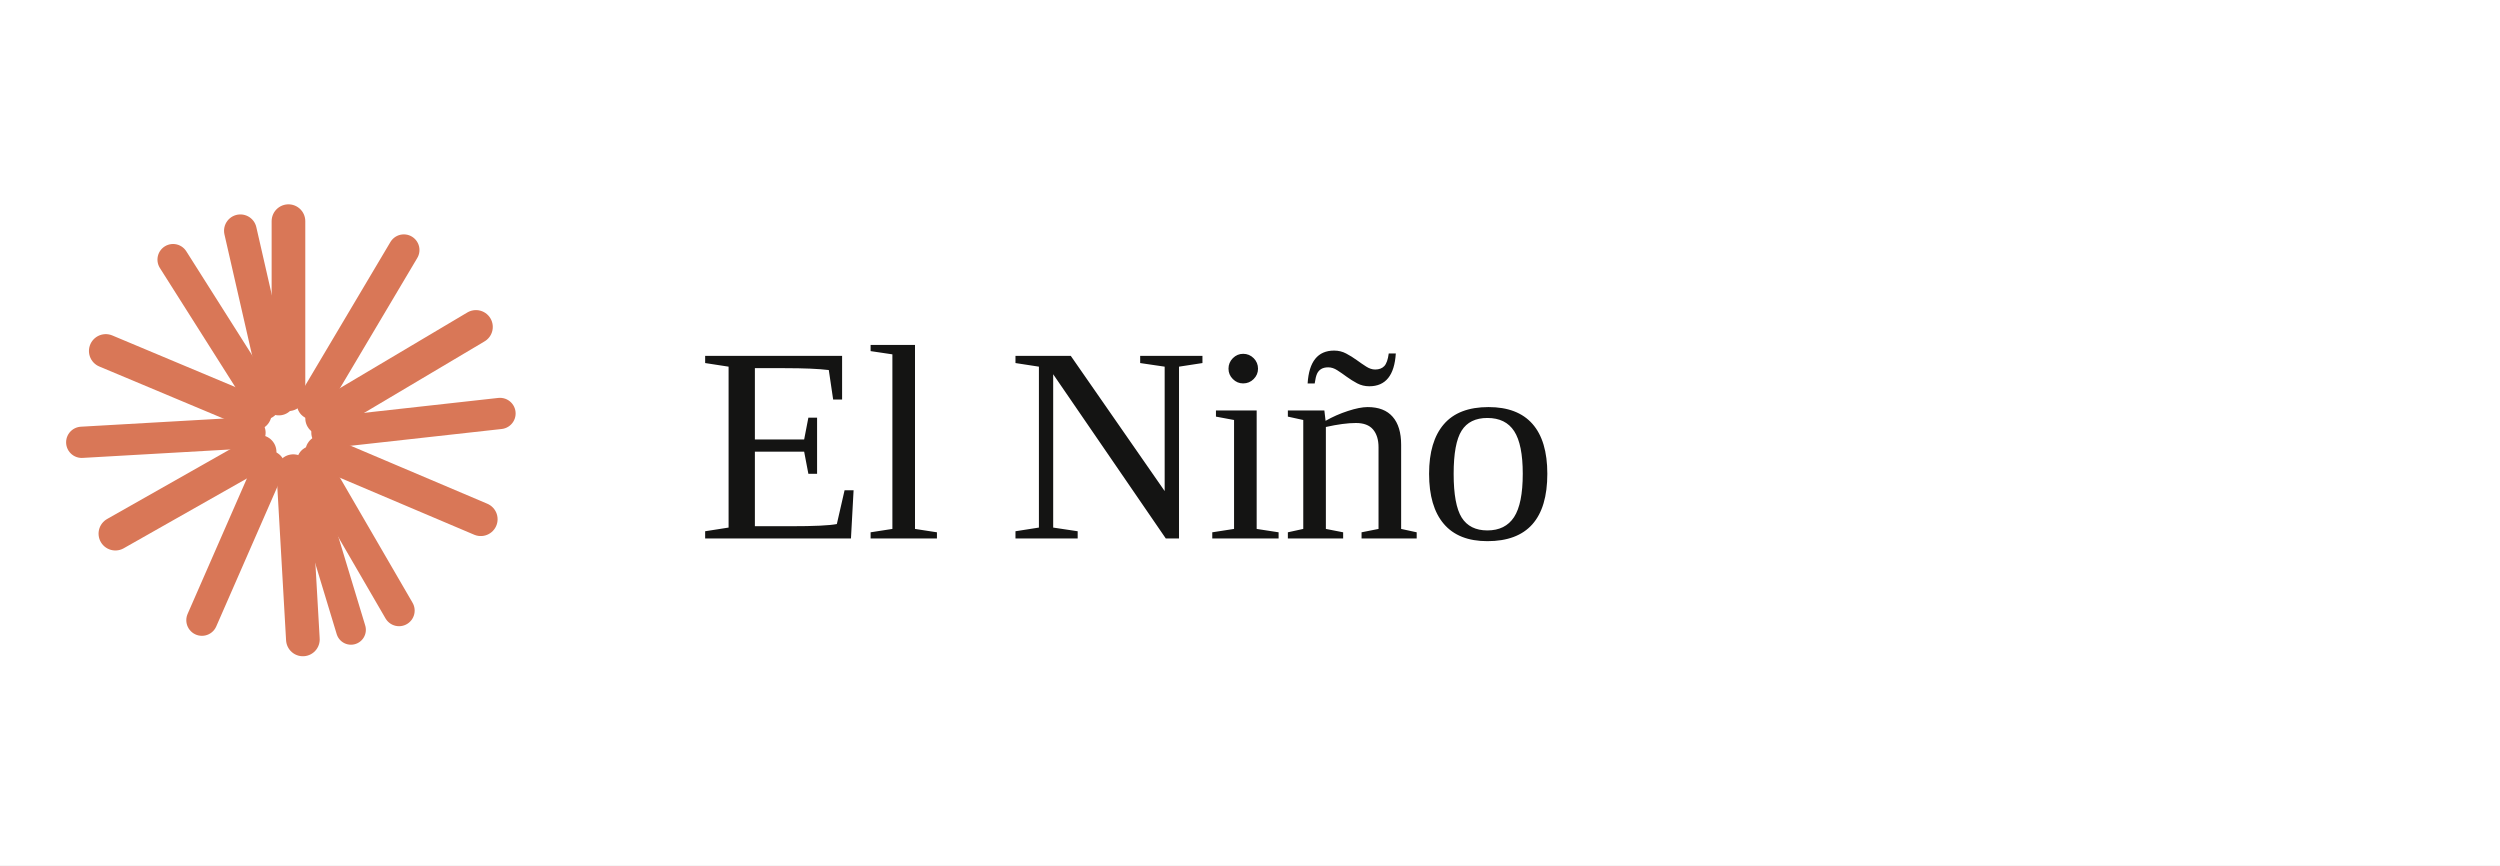
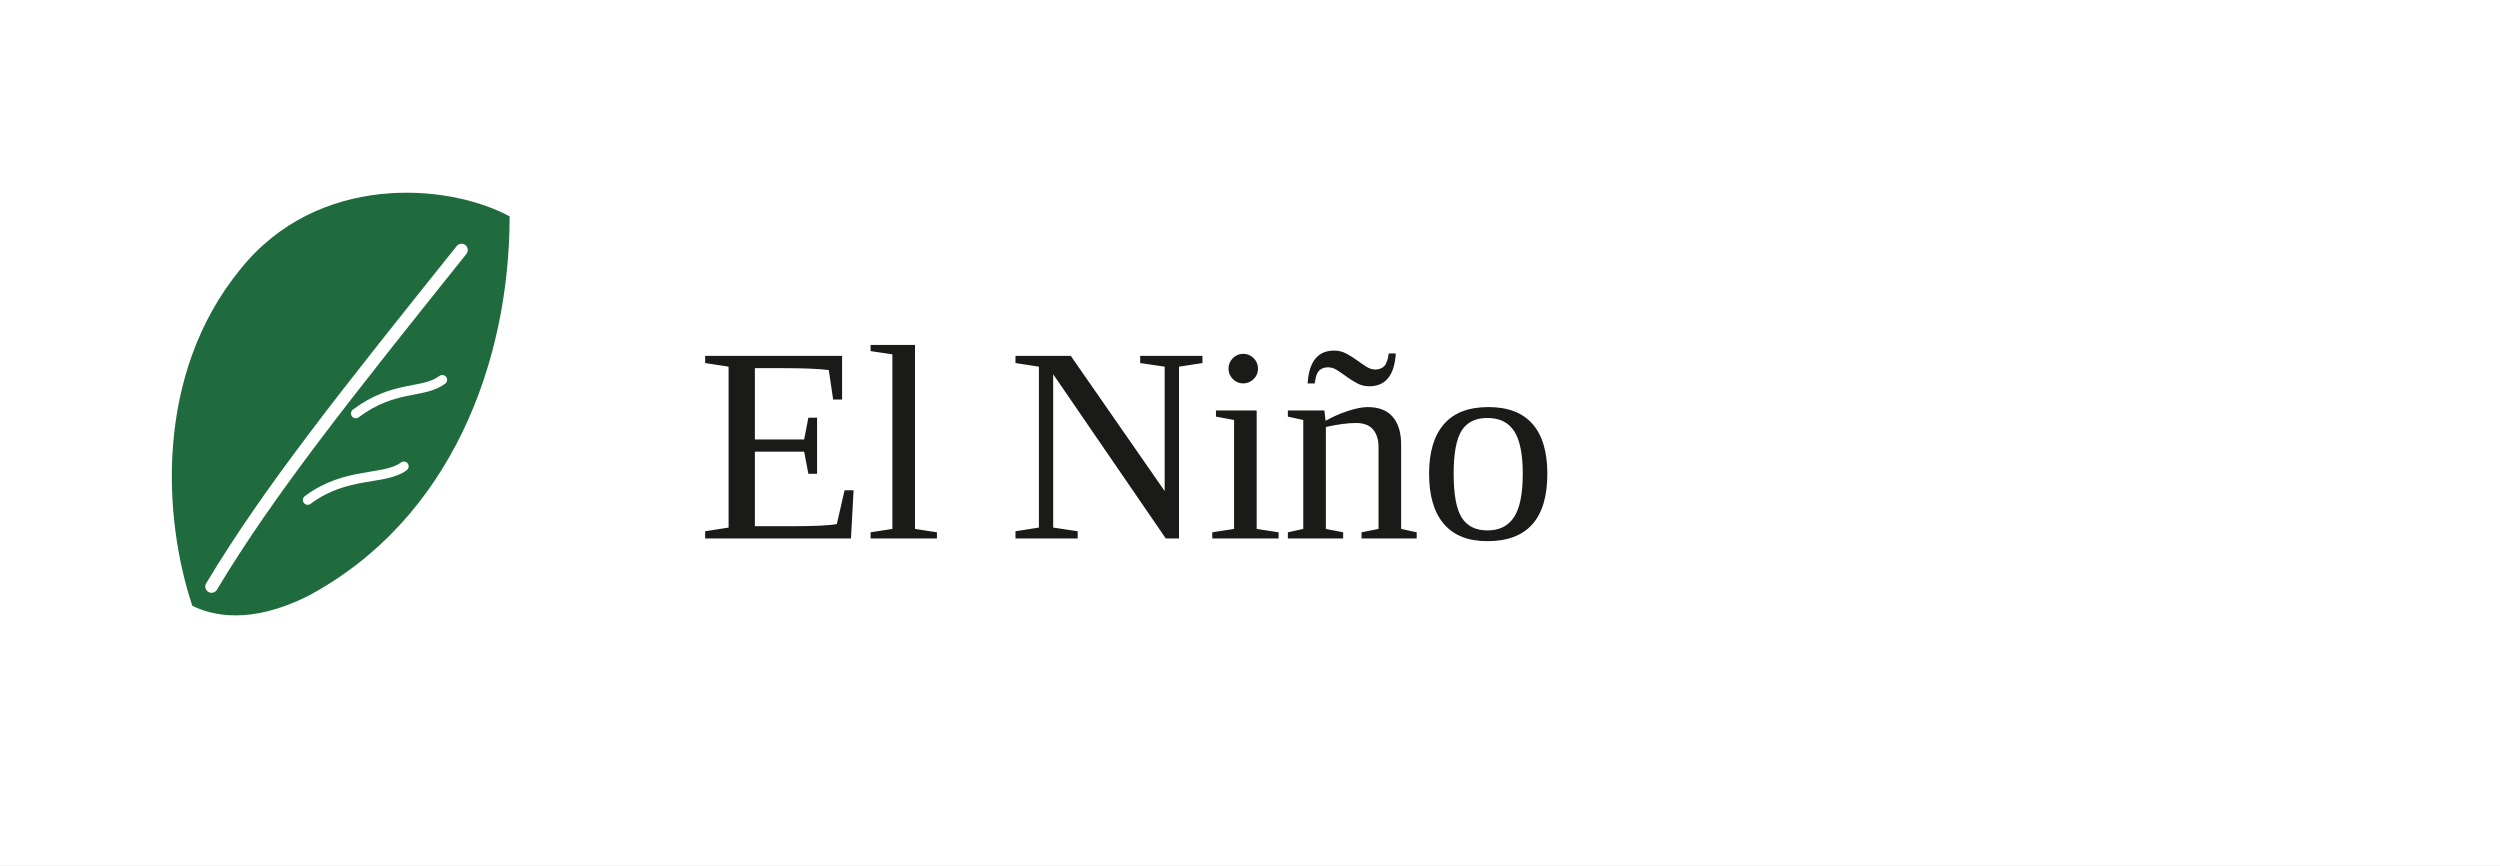
<svg xmlns="http://www.w3.org/2000/svg" viewBox="0 0 520 180" width="100%" height="100%" fill="none">
  <rect width="520" height="180" fill="#FFFFFF" />
-   <g transform="translate(60, 90)">
-     <path d="M 0 -8 L 0 -44" stroke="#D97757" stroke-width="7" stroke-linecap="round" />
-     <path d="M 5 -6 L 24 -38" stroke="#D97757" stroke-width="6.5" stroke-linecap="round" />
-     <path d="M 7 -3 L 39 -22" stroke="#D97757" stroke-width="7" stroke-linecap="round" />
-     <path d="M 8 0 L 44 -4" stroke="#D97757" stroke-width="6.5" stroke-linecap="round" />
-     <path d="M 7 4 L 40 18" stroke="#D97757" stroke-width="7" stroke-linecap="round" />
-     <path d="M 5 6 L 23 37" stroke="#D97757" stroke-width="6.5" stroke-linecap="round" />
-     <path d="M 1 8 L 3 43" stroke="#D97757" stroke-width="7" stroke-linecap="round" />
-     <path d="M -4 7 L -18 39" stroke="#D97757" stroke-width="6.5" stroke-linecap="round" />
-     <path d="M -6 4 L -36 21" stroke="#D97757" stroke-width="7" stroke-linecap="round" />
-     <path d="M -8 0 L -43 2" stroke="#D97757" stroke-width="6.5" stroke-linecap="round" />
-     <path d="M -7 -4 L -38 -17" stroke="#D97757" stroke-width="7" stroke-linecap="round" />
-     <path d="M -5 -6 L -24 -36" stroke="#D97757" stroke-width="6.5" stroke-linecap="round" />
-     <path d="M -2 -7 L -10 -42" stroke="#D97757" stroke-width="6.8" stroke-linecap="round" />
-     <path d="M 3 8 L 13 41" stroke="#D97757" stroke-width="6.2" stroke-linecap="round" />
+   <g transform="translate(68, 90)">
+     <path d="M -28 36 C -34 18, -36 -12, -18 -34 C -2 -54, 25 -52, 38 -45 C 38 -15, 26 18, -4 34 C -16 40, -24 38, -28 36 Z" fill="#1F6B3E" />
+     <path d="M -24 32 C -12 12, 4 -8, 28 -38" stroke="#FFFFFF" stroke-width="2.6" stroke-linecap="round" />
+     <path d="M -4 14 C 4 8, 12 10, 16 7" stroke="#FFFFFF" stroke-width="2" stroke-linecap="round" />
+     <path d="M 6 -4 C 14 -10, 20 -8, 24 -11" stroke="#FFFFFF" stroke-width="2" stroke-linecap="round" />
  </g>
-   <text x="145" y="112" font-family="'Georgia', 'Times New Roman', 'Baskerville', 'Merriweather', serif" font-size="58" font-weight="500" fill="#141413" letter-spacing="-0.5">El Niño</text>
+   <text x="145" y="112" font-family="'Georgia', 'Times New Roman', 'Baskerville', 'Merriweather', serif" font-size="58" font-weight="500" fill="#1A1A18" letter-spacing="-0.5">El Niño</text>
</svg>
